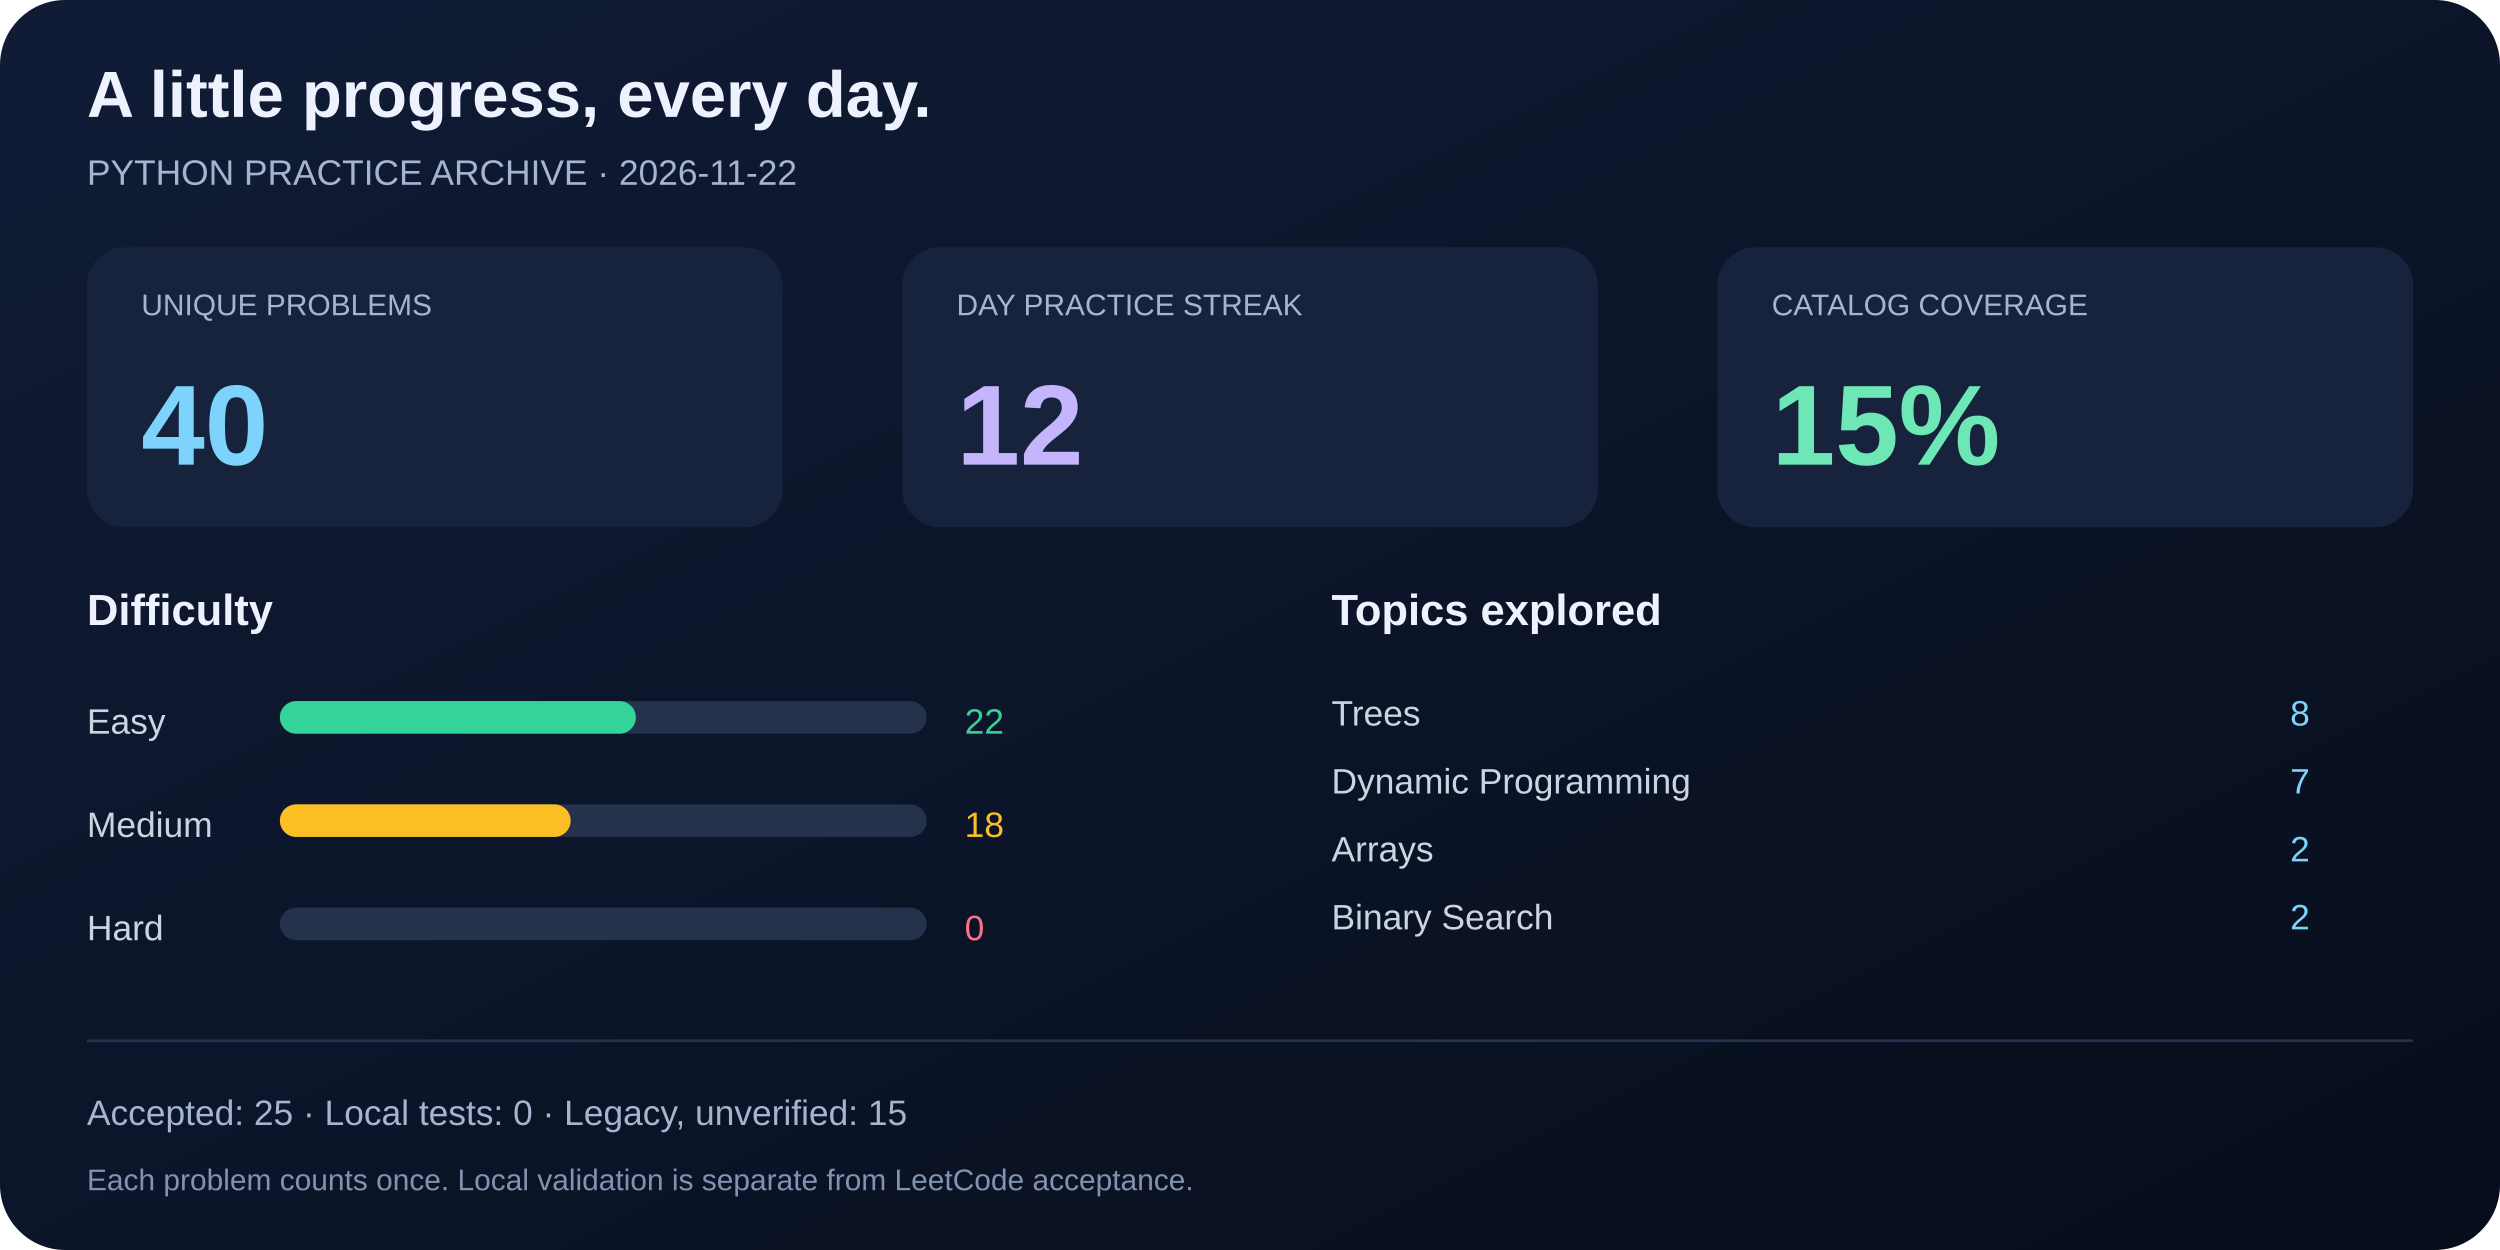
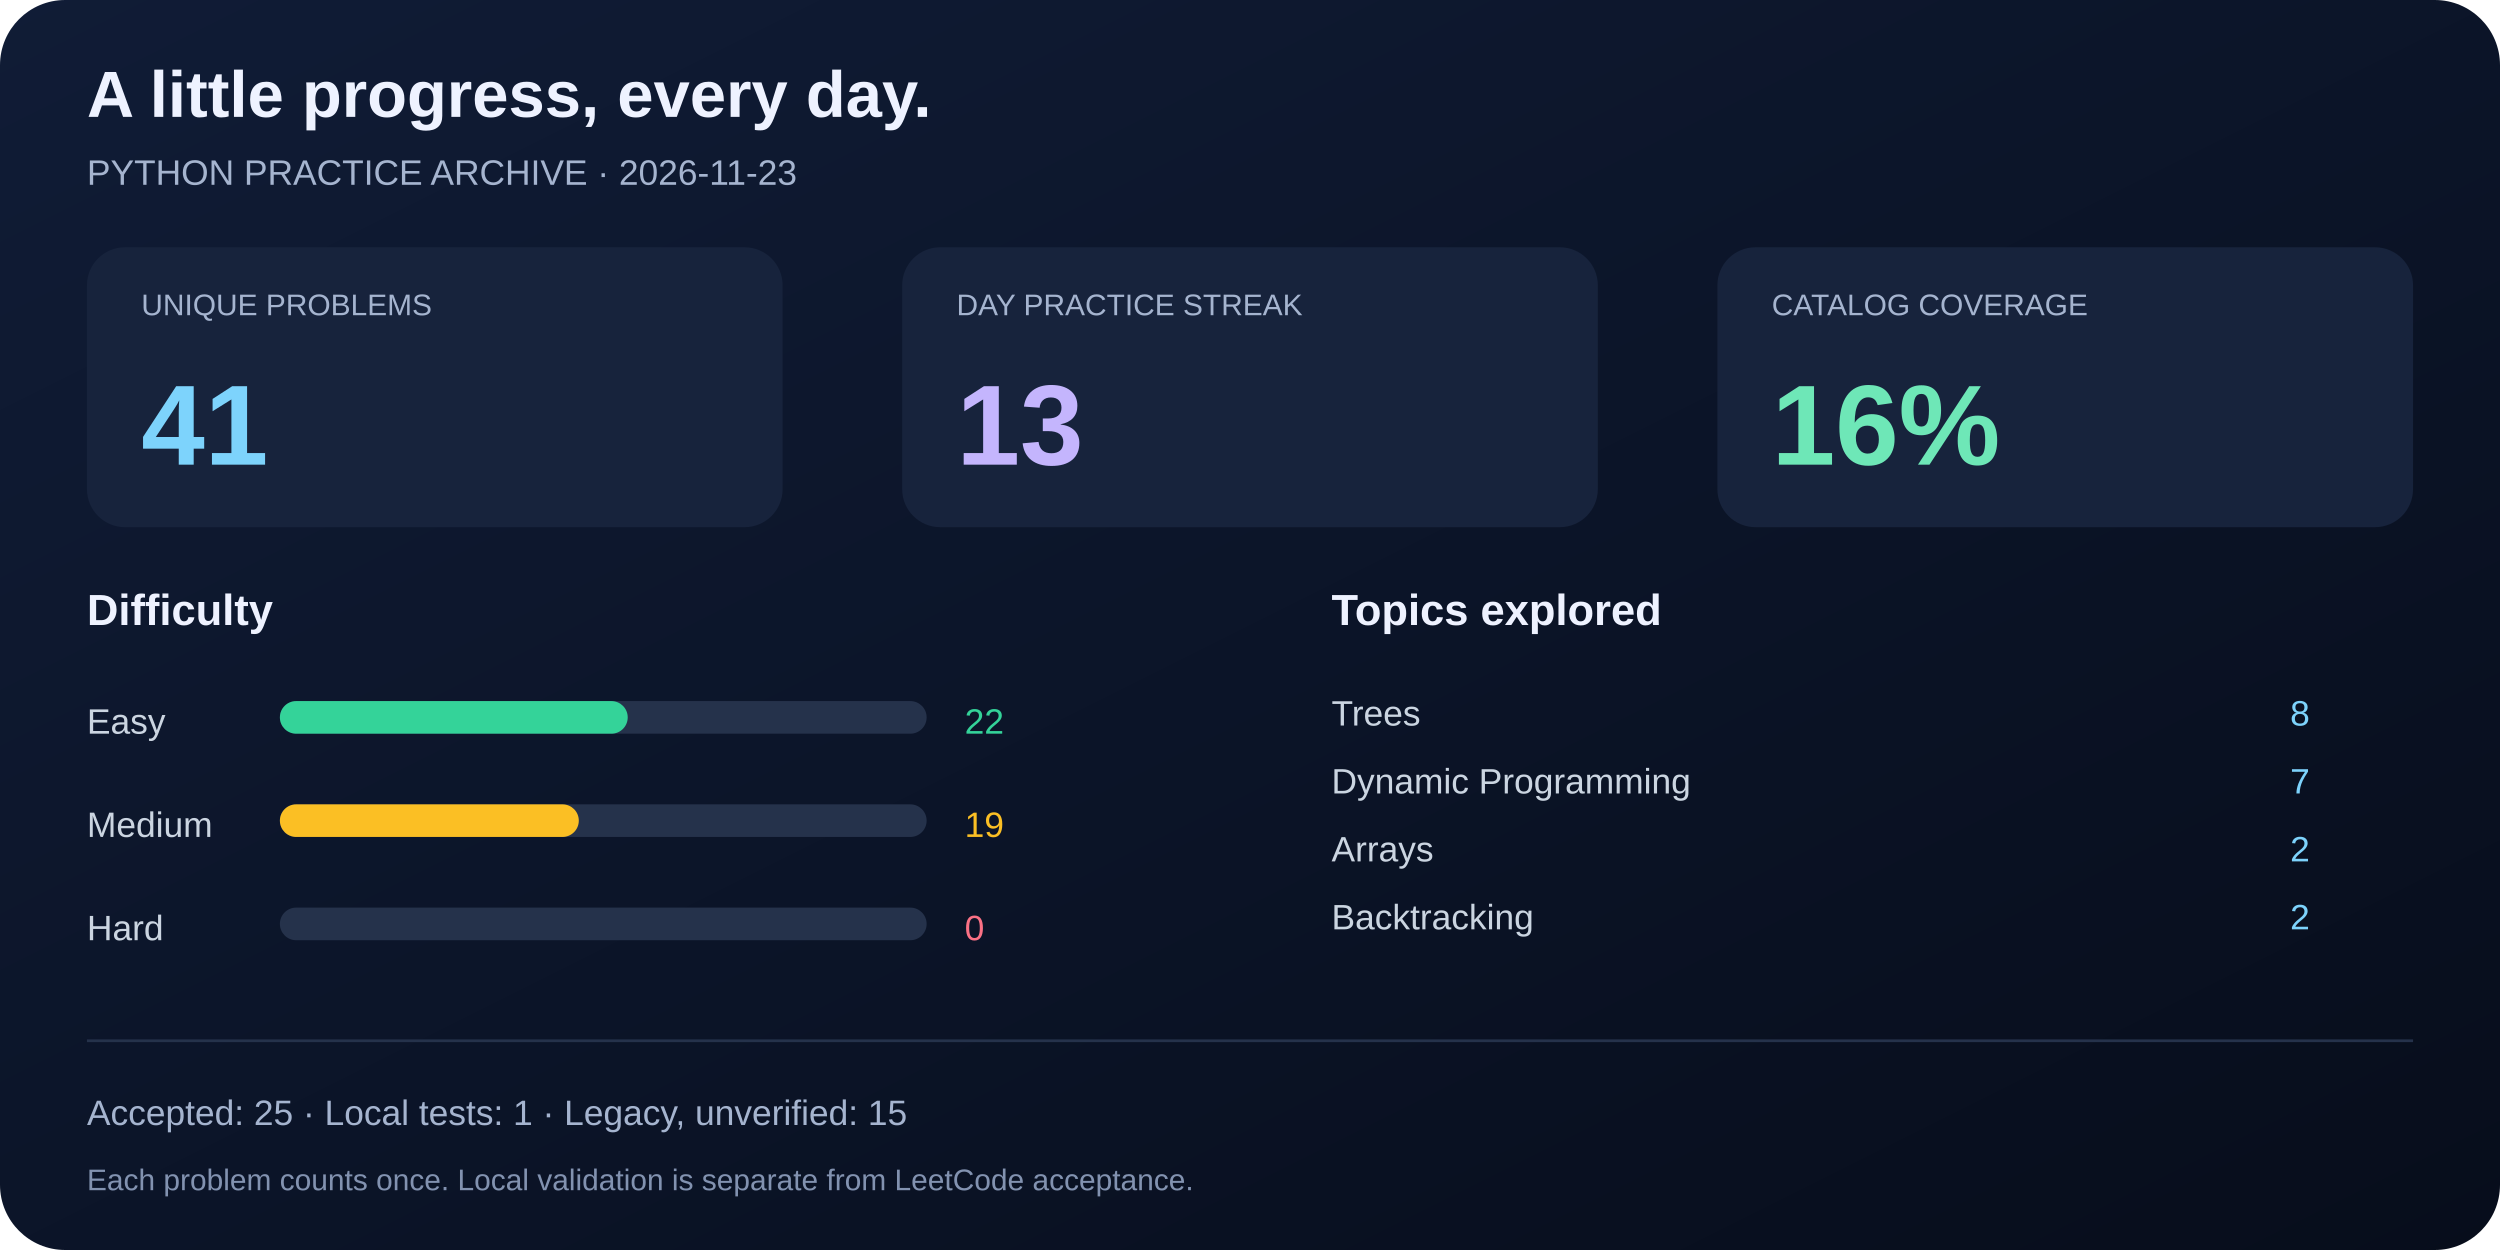
<svg xmlns="http://www.w3.org/2000/svg" width="920" height="460" viewBox="0 0 920 460" role="img" aria-labelledby="title desc">
  <defs>
    <linearGradient id="bg" x2="1" y2="1">
      <stop stop-color="#101c36" />
      <stop offset="1" stop-color="#070d1b" />
    </linearGradient>
  </defs>
  <rect width="920" height="460" rx="24" fill="url(#bg)" />
  <g font-family="Segoe UI, Arial, sans-serif" fill="#eef2ff">
    <text x="32" y="43" font-size="24" font-weight="700">A little progress, every day.</text>
-     <text x="32" y="68" font-size="13" fill="#a5b4cf">PYTHON PRACTICE ARCHIVE · 2026-11-22</text>
+     <text x="32" y="68" font-size="13" fill="#a5b4cf">PYTHON PRACTICE ARCHIVE · 2026-11-23</text>
    <rect x="32" y="91" width="256" height="103" rx="14" fill="#17233c" />
    <text x="52" y="116" font-size="11" fill="#a5b4cf">UNIQUE PROBLEMS</text>
-     <text x="52" y="171" font-size="42" font-weight="700" fill="#7dd3fc">40</text>
+     <text x="52" y="171" font-size="42" font-weight="700" fill="#7dd3fc">41</text>
    <rect x="332" y="91" width="256" height="103" rx="14" fill="#17233c" />
    <text x="352" y="116" font-size="11" fill="#a5b4cf">DAY PRACTICE STREAK</text>
-     <text x="352" y="171" font-size="42" font-weight="700" fill="#c4b5fd">12</text>
+     <text x="352" y="171" font-size="42" font-weight="700" fill="#c4b5fd">13</text>
    <rect x="632" y="91" width="256" height="103" rx="14" fill="#17233c" />
    <text x="652" y="116" font-size="11" fill="#a5b4cf">CATALOG COVERAGE</text>
-     <text x="652" y="171" font-size="42" font-weight="700" fill="#6ee7b7">15%</text>
+     <text x="652" y="171" font-size="42" font-weight="700" fill="#6ee7b7">16%</text>
    <text x="32" y="230" font-size="16" font-weight="600">Difficulty</text>
    <text x="490" y="230" font-size="16" font-weight="600">Topics explored</text>
    <text x="32" y="270" font-size="13" fill="#cbd5e1">Easy</text>
    <rect x="103" y="258" width="238" height="12" rx="6" fill="#25324b" />
-     <rect x="103" y="258" width="131" height="12" rx="6" fill="#34d399" />
+     <rect x="103" y="258" width="128" height="12" rx="6" fill="#34d399" />
    <text x="355" y="270" font-size="13" fill="#34d399">22</text>
    <text x="32" y="308" font-size="13" fill="#cbd5e1">Medium</text>
    <rect x="103" y="296" width="238" height="12" rx="6" fill="#25324b" />
-     <rect x="103" y="296" width="107" height="12" rx="6" fill="#fbbf24" />
-     <text x="355" y="308" font-size="13" fill="#fbbf24">18</text>
+     <rect x="103" y="296" width="110" height="12" rx="6" fill="#fbbf24" />
+     <text x="355" y="308" font-size="13" fill="#fbbf24">19</text>
    <text x="32" y="346" font-size="13" fill="#cbd5e1">Hard</text>
    <rect x="103" y="334" width="238" height="12" rx="6" fill="#25324b" />
    <rect x="103" y="334" width="0" height="12" rx="6" fill="#fb7185" />
    <text x="355" y="346" font-size="13" fill="#fb7185">0</text>
    <text x="490" y="267" font-size="13" fill="#cbd5e1">Trees</text>
    <text x="850" y="267" font-size="13" text-anchor="end" fill="#7dd3fc">8</text>
    <text x="490" y="292" font-size="13" fill="#cbd5e1">Dynamic Programming</text>
    <text x="850" y="292" font-size="13" text-anchor="end" fill="#7dd3fc">7</text>
    <text x="490" y="317" font-size="13" fill="#cbd5e1">Arrays</text>
    <text x="850" y="317" font-size="13" text-anchor="end" fill="#7dd3fc">2</text>
-     <text x="490" y="342" font-size="13" fill="#cbd5e1">Binary Search</text>
+     <text x="490" y="342" font-size="13" fill="#cbd5e1">Backtracking</text>
    <text x="850" y="342" font-size="13" text-anchor="end" fill="#7dd3fc">2</text>
    <line x1="32" y1="383" x2="888" y2="383" stroke="#25324b" />
-     <text x="32" y="414" font-size="13" fill="#a5b4cf">Accepted: 25 · Local tests: 0 · Legacy, unverified: 15</text>
+     <text x="32" y="414" font-size="13" fill="#a5b4cf">Accepted: 25 · Local tests: 1 · Legacy, unverified: 15</text>
    <text x="32" y="438" font-size="11" fill="#8292b0">Each problem counts once. Local validation is separate from LeetCode acceptance.</text>
  </g>
</svg>
